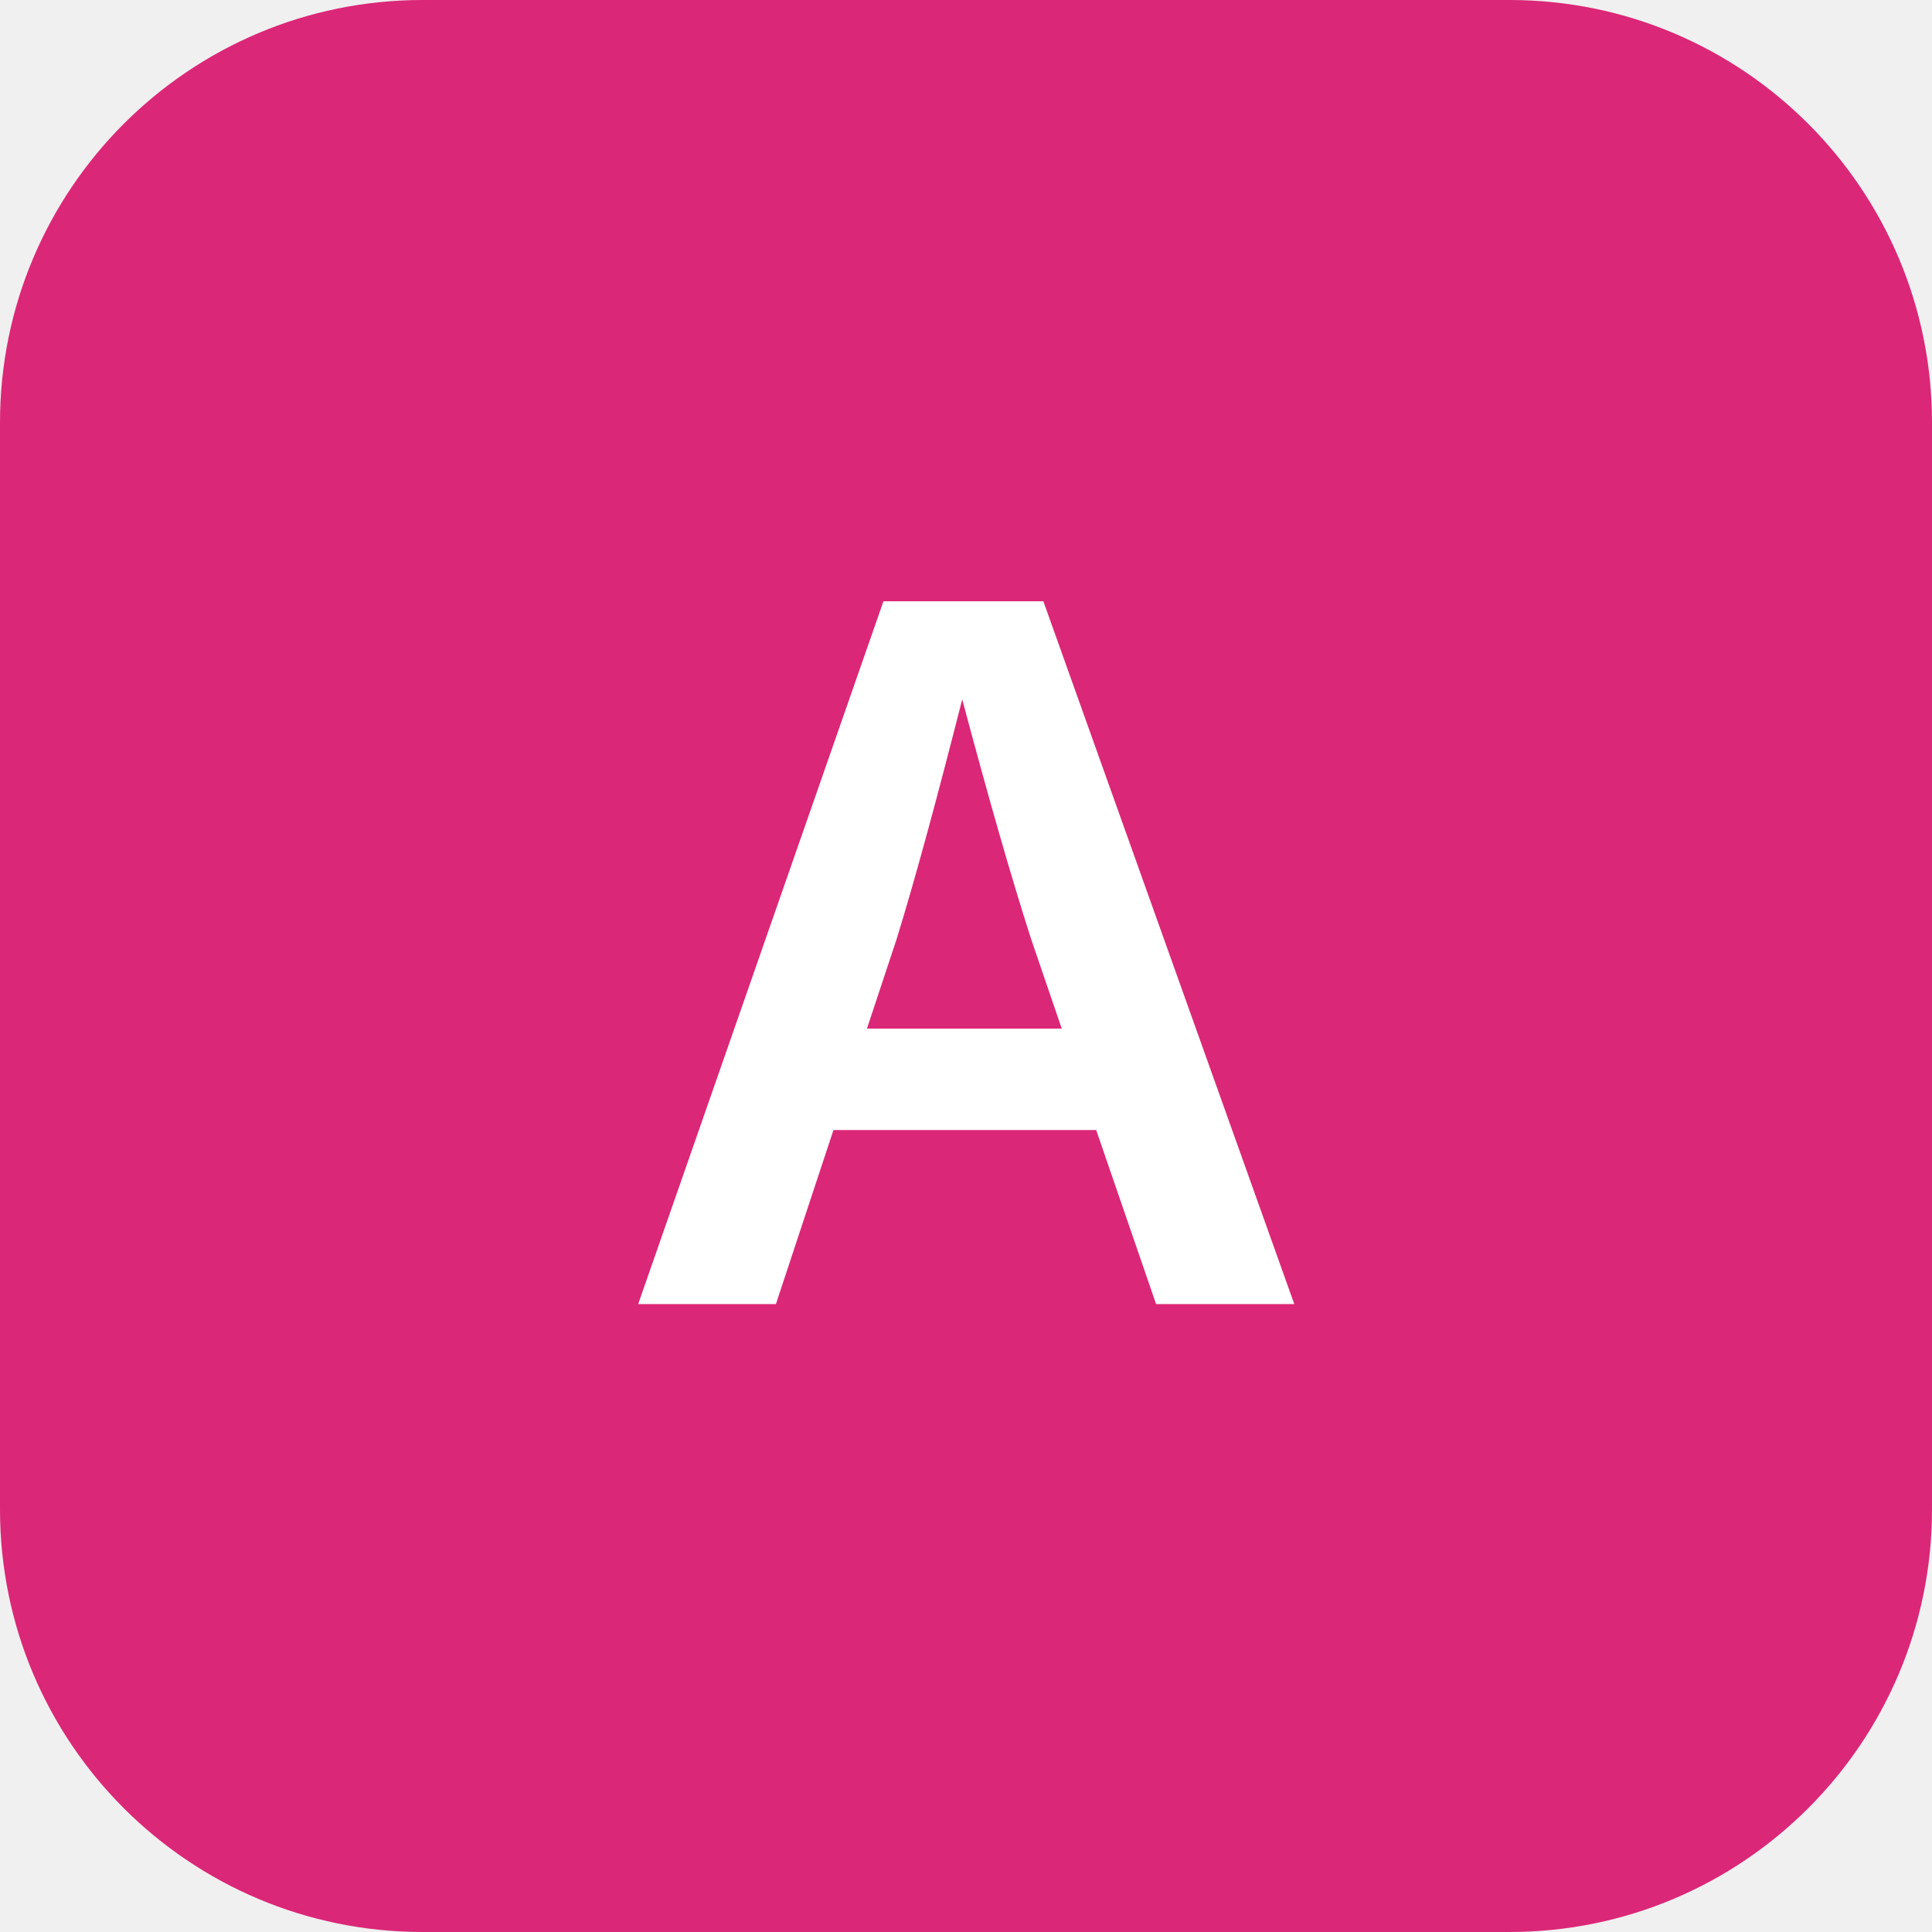
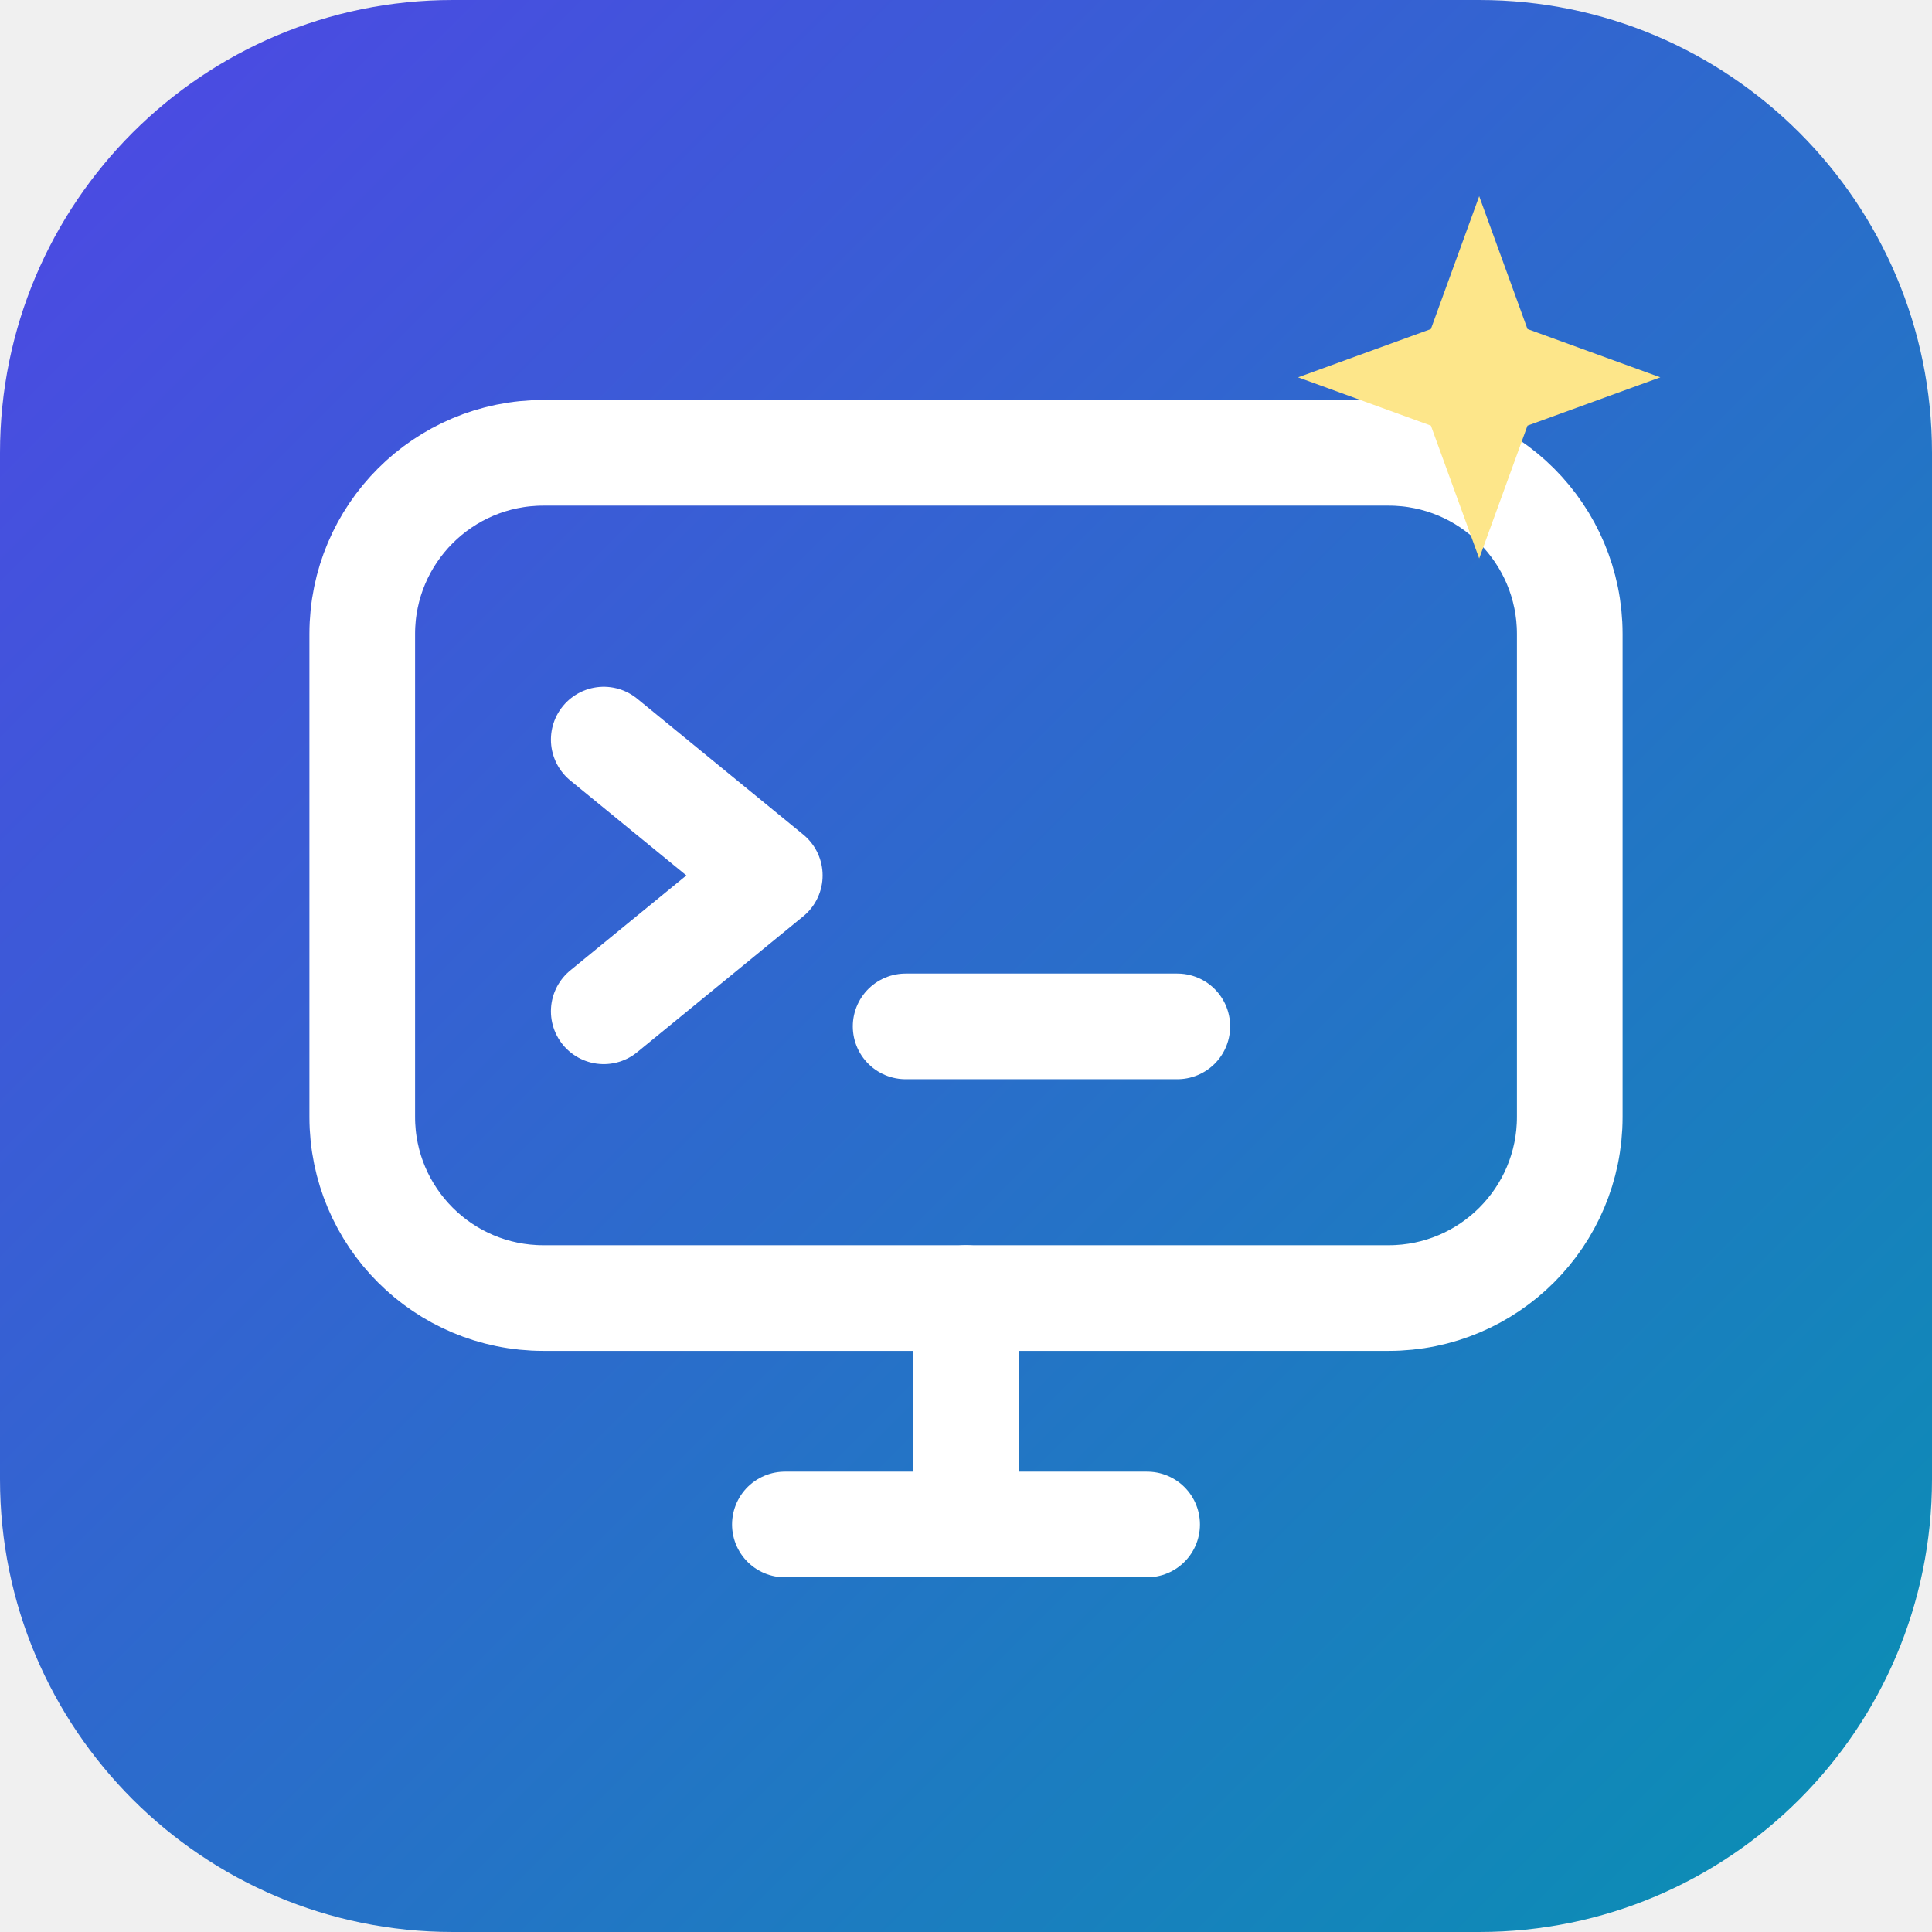
- <svg xmlns="http://www.w3.org/2000/svg" viewBox="0 0 64 64">
-   <rect width="64" height="64" rx="14" fill="#db2777" />
-   <text x="32" y="32" dy="0.35em" text-anchor="middle" font-family="ui-sans-serif, system-ui, -apple-system, sans-serif" font-size="32" font-weight="600" fill="#ffffff">A</text>
+ <svg xmlns="http://www.w3.org/2000/svg" viewBox="0 0 64 64" role="img" aria-label="agentos">
+   <defs>
+     <linearGradient id="tile" x1="0" y1="0" x2="1" y2="1">
+       <stop offset="0" stop-color="#4f46e5" />
+       <stop offset="1" stop-color="#0891b2" />
+     </linearGradient>
+   </defs>
+   <rect width="64" height="64" rx="15" fill="url(#tile)" />
+   <rect x="12" y="15" width="40" height="28" rx="6" fill="none" stroke="#ffffff" stroke-width="3.5" />
+   <path d="M26 50.5h12M32 43v7.5" fill="none" stroke="#ffffff" stroke-width="3.5" stroke-linecap="round" />
+   <path d="M20 24.5l5.5 4.5-5.5 4.5" fill="none" stroke="#ffffff" stroke-width="3.5" stroke-linecap="round" stroke-linejoin="round" />
+   <path d="M30 34h9" fill="none" stroke="#ffffff" stroke-width="3.5" stroke-linecap="round" />
+   <path d="M49 6.5l1.6 4.4 4.4 1.6-4.4 1.6L49 18.5l-1.6-4.4-4.4-1.6 4.4-1.6z" fill="#fde68a" />
</svg>
